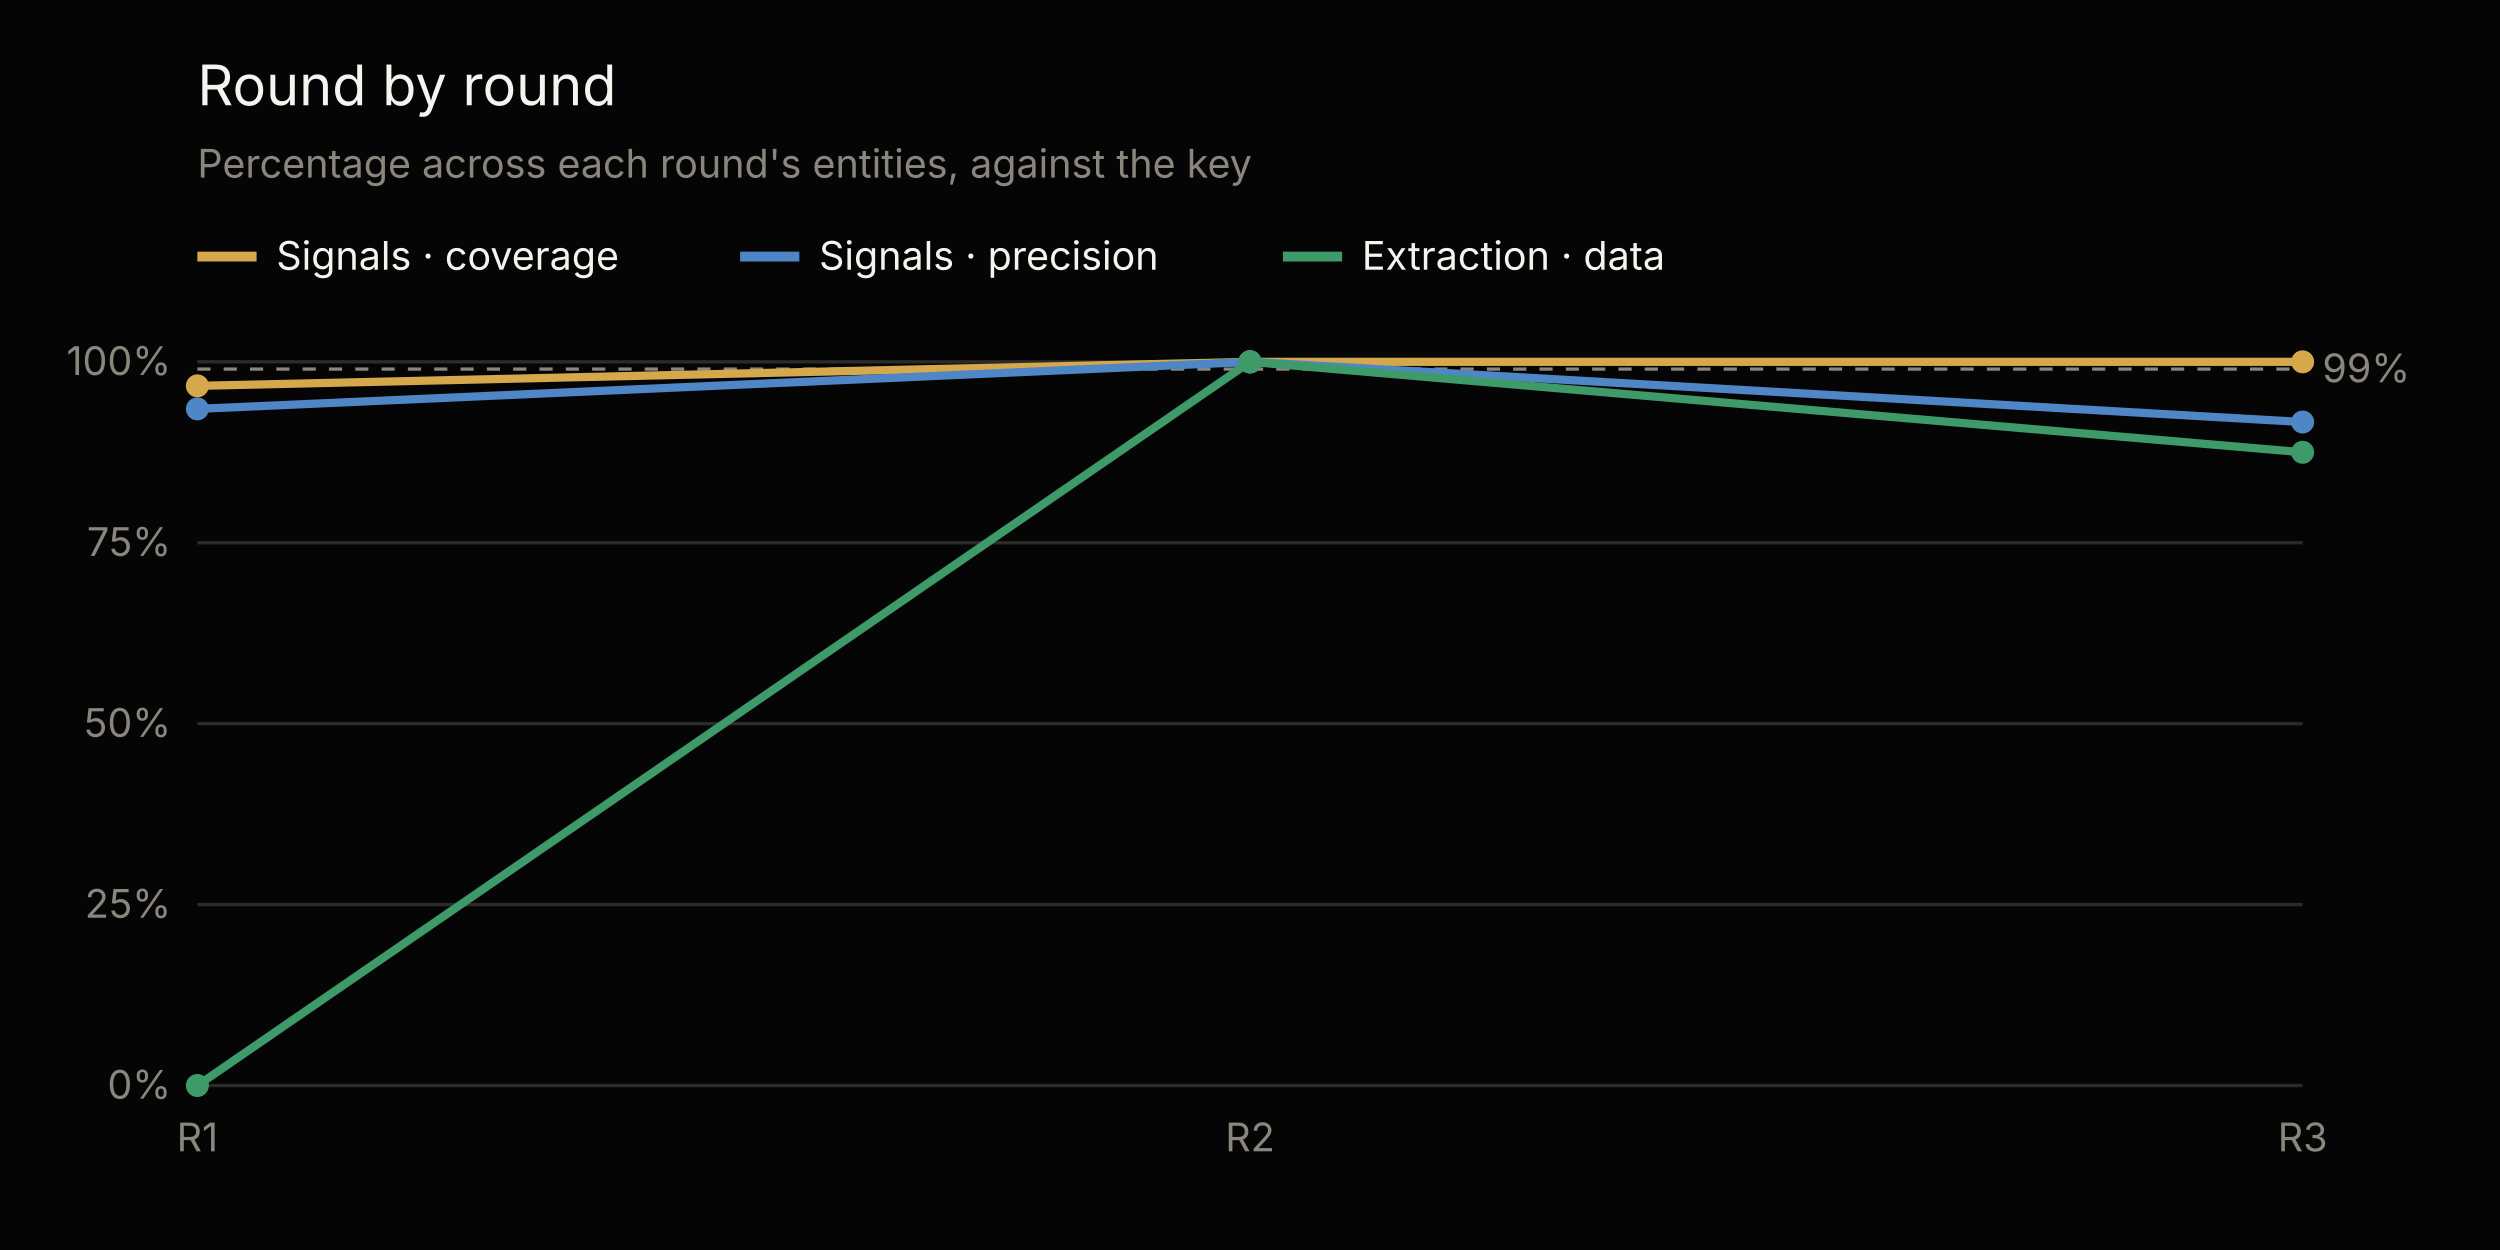
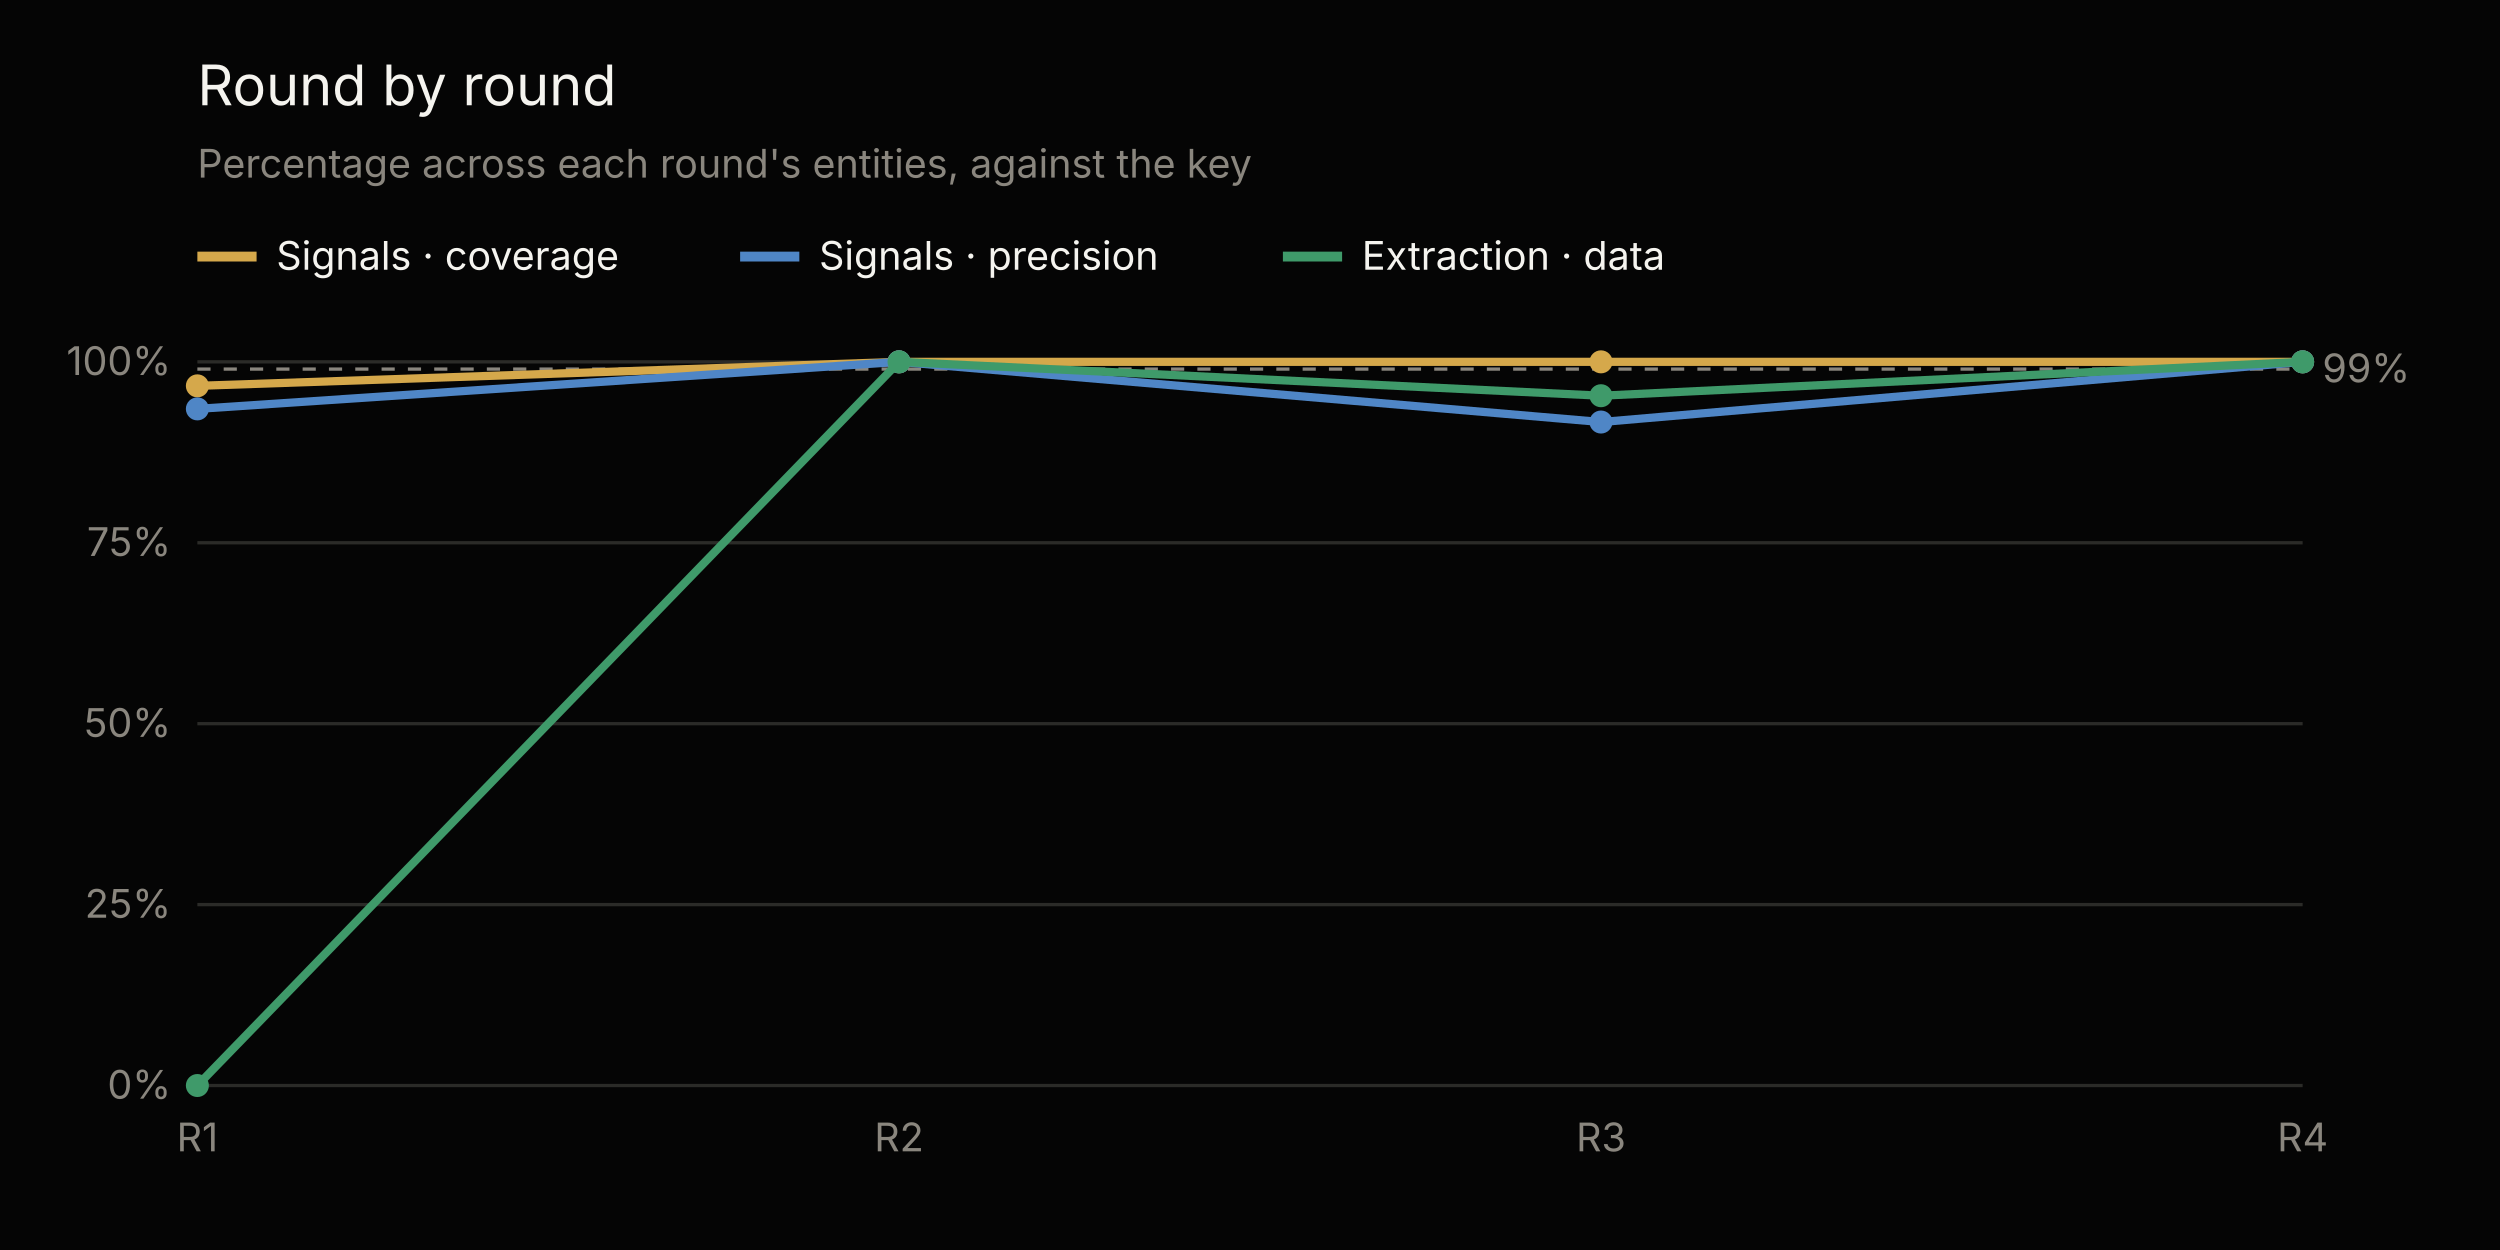
<svg xmlns="http://www.w3.org/2000/svg" viewBox="0 0 760 380" font-family="Inter, Arial, sans-serif" font-size="12">
  <rect width="760" height="380" fill="#050505" />
  <text x="60" y="32" font-size="17" fill="#f5f4ef">Round by round</text>
  <text x="60" y="54" fill="#8a867e">Percentage across each round's entities, against the key</text>
  <line x1="60" x2="78" y1="78" y2="78" stroke="#d5a84b" stroke-width="3" />
  <text x="84" y="82" fill="#f5f4ef">Signals · coverage</text>
  <line x1="225" x2="243" y1="78" y2="78" stroke="#4f86c6" stroke-width="3" />
  <text x="249" y="82" fill="#f5f4ef">Signals · precision</text>
  <line x1="390" x2="408" y1="78" y2="78" stroke="#3f9a6a" stroke-width="3" />
  <text x="414" y="82" fill="#f5f4ef">Extraction · data</text>
  <line x1="60" x2="700" y1="330.0" y2="330.0" stroke="#2b2b28" />
  <text x="52" y="334.0" text-anchor="end" fill="#8a867e">0%</text>
  <line x1="60" x2="700" y1="275.0" y2="275.0" stroke="#2b2b28" />
  <text x="52" y="279.0" text-anchor="end" fill="#8a867e">25%</text>
  <line x1="60" x2="700" y1="220.0" y2="220.0" stroke="#2b2b28" />
  <text x="52" y="224.0" text-anchor="end" fill="#8a867e">50%</text>
  <line x1="60" x2="700" y1="165.0" y2="165.0" stroke="#2b2b28" />
  <text x="52" y="169.0" text-anchor="end" fill="#8a867e">75%</text>
  <line x1="60" x2="700" y1="110.0" y2="110.0" stroke="#2b2b28" />
  <text x="52" y="114.0" text-anchor="end" fill="#8a867e">100%</text>
  <line x1="60" x2="700" y1="112.2" y2="112.2" stroke="#8a867e" stroke-dasharray="4 4" />
  <text x="706" y="116.2" fill="#8a867e">99%</text>
  <text x="60.0" y="350" text-anchor="middle" fill="#8a867e">R1</text>
-   <text x="380.0" y="350" text-anchor="middle" fill="#8a867e">R2</text>
-   <text x="700.0" y="350" text-anchor="middle" fill="#8a867e">R3</text>
-   <path d="M60.0,117.3 L380.0,110.0 L700.0,110.0" fill="none" stroke="#d5a84b" stroke-width="2.5" />
+   <text x="273.3" y="350" text-anchor="middle" fill="#8a867e">R2</text>
+   <text x="486.7" y="350" text-anchor="middle" fill="#8a867e">R3</text>
+   <text x="700.0" y="350" text-anchor="middle" fill="#8a867e">R4</text>
+   <path d="M60.0,117.3 L273.3,110.0 L486.7,110.0 L700.0,110.0" fill="none" stroke="#d5a84b" stroke-width="2.5" />
  <circle cx="60.0" cy="117.3" r="3.5" fill="#d5a84b" />
-   <circle cx="380.0" cy="110.0" r="3.5" fill="#d5a84b" />
+   <circle cx="273.3" cy="110.0" r="3.5" fill="#d5a84b" />
+   <circle cx="486.7" cy="110.0" r="3.5" fill="#d5a84b" />
  <circle cx="700.0" cy="110.0" r="3.5" fill="#d5a84b" />
-   <path d="M60.0,124.3 L380.0,110.0 L700.0,128.3" fill="none" stroke="#4f86c6" stroke-width="2.5" />
+   <path d="M60.0,124.3 L273.3,110.0 L486.7,128.3 L700.0,110.0" fill="none" stroke="#4f86c6" stroke-width="2.5" />
  <circle cx="60.0" cy="124.3" r="3.5" fill="#4f86c6" />
-   <circle cx="380.0" cy="110.0" r="3.5" fill="#4f86c6" />
-   <circle cx="700.0" cy="128.3" r="3.5" fill="#4f86c6" />
-   <path d="M60.0,330.0 L380.0,110.0 L700.0,137.5" fill="none" stroke="#3f9a6a" stroke-width="2.5" />
+   <circle cx="273.3" cy="110.0" r="3.5" fill="#4f86c6" />
+   <circle cx="486.7" cy="128.3" r="3.5" fill="#4f86c6" />
+   <circle cx="700.0" cy="110.0" r="3.5" fill="#4f86c6" />
+   <path d="M60.0,330.0 L273.3,110.0 L486.7,120.3 L700.0,110.0" fill="none" stroke="#3f9a6a" stroke-width="2.5" />
  <circle cx="60.0" cy="330.0" r="3.5" fill="#3f9a6a" />
-   <circle cx="380.0" cy="110.0" r="3.5" fill="#3f9a6a" />
-   <circle cx="700.0" cy="137.5" r="3.5" fill="#3f9a6a" />
+   <circle cx="273.3" cy="110.0" r="3.5" fill="#3f9a6a" />
+   <circle cx="486.7" cy="120.3" r="3.5" fill="#3f9a6a" />
+   <circle cx="700.0" cy="110.0" r="3.5" fill="#3f9a6a" />
</svg>
